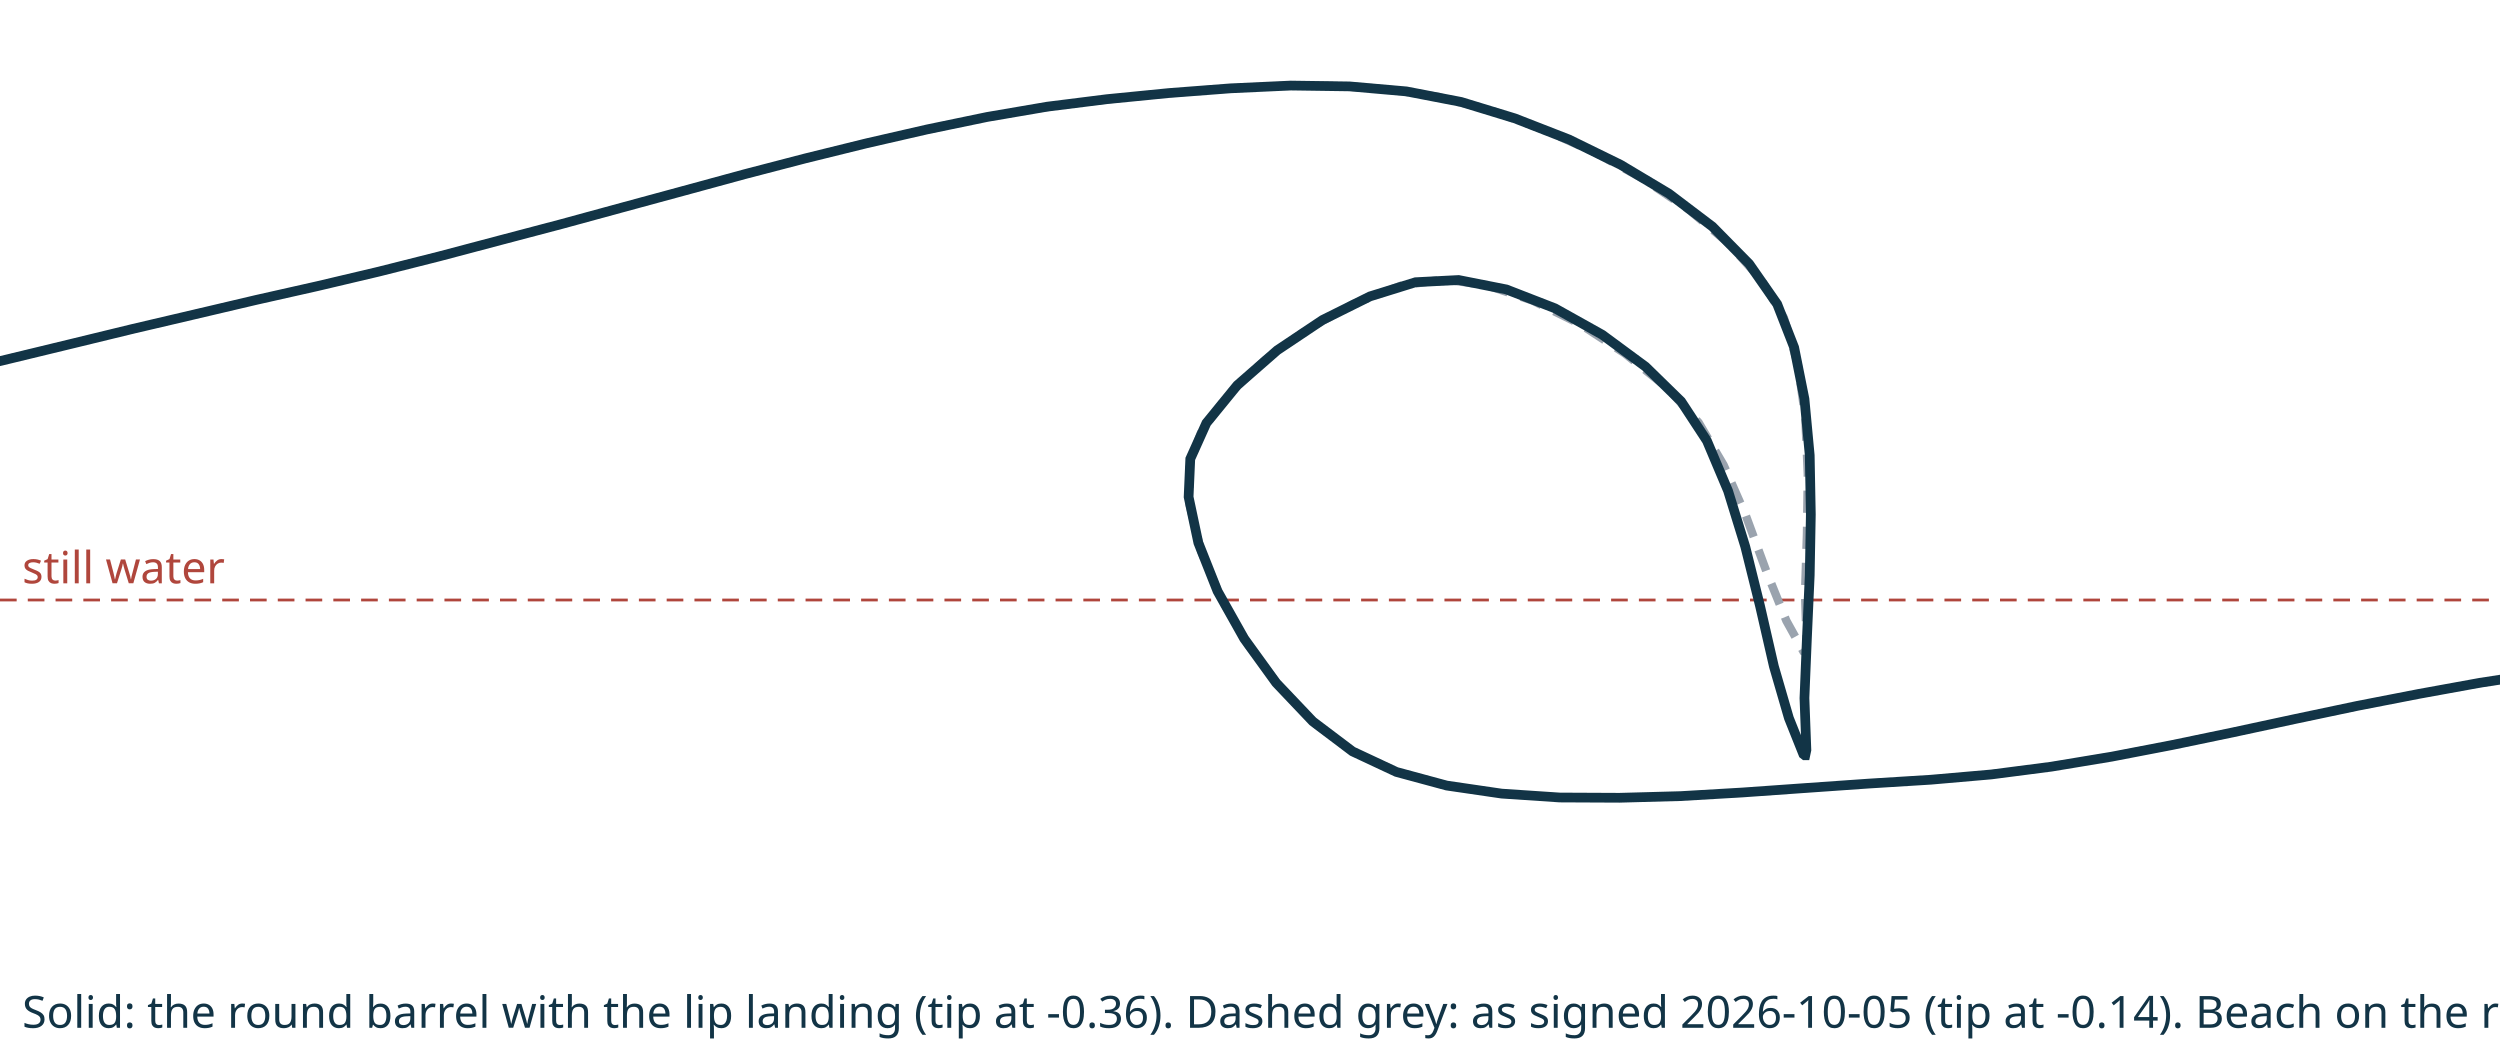
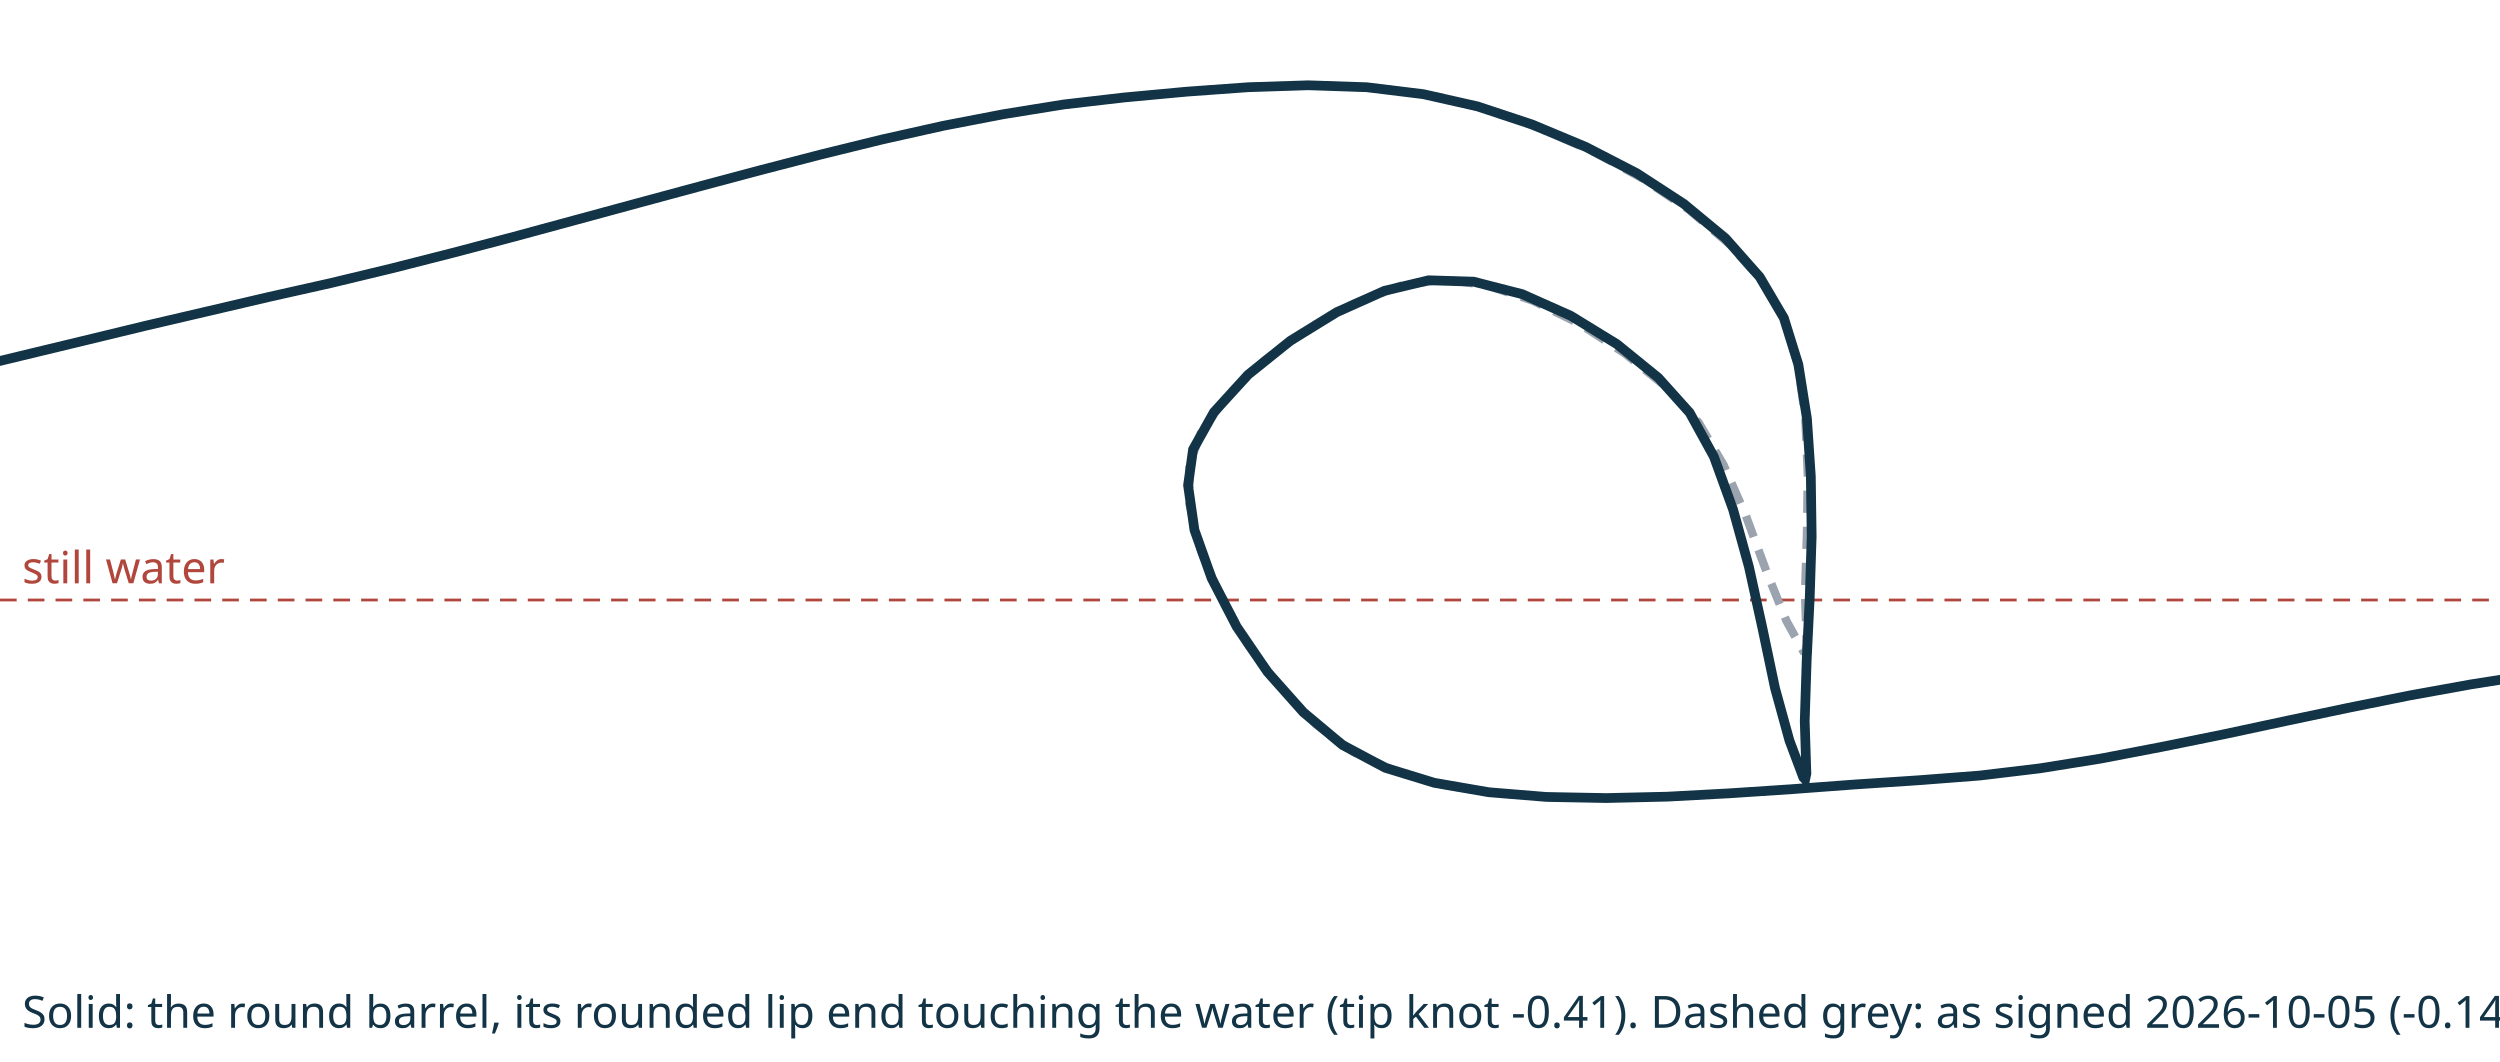
<svg xmlns="http://www.w3.org/2000/svg" viewBox="0 0 900 382" width="900" height="382" style="background:#eef3f7;font:16px system-ui">
  <line x1="0" x2="900" y1="216.0" y2="216.0" stroke="#b0463c" stroke-dasharray="6 4" />
  <text x="8" y="210.0" fill="#b0463c">still water</text>
  <path d="M-900.0,216.0 L-877.7,215.5 L-855.3,215.0 L-833.0,214.4 L-810.7,213.8 L-788.3,213.2 L-766.0,212.5 L-743.6,211.8 L-721.3,211.1 L-698.9,210.3 L-676.6,209.5 L-654.2,208.7 L-631.9,207.8 L-609.6,206.9 L-587.3,206.0 L-565.0,205.0 L-542.7,203.9 L-520.4,202.8 L-498.1,201.6 L-475.8,200.4 L-453.5,199.1 L-431.3,197.7 L-409.1,196.3 L-386.9,194.7 L-364.7,193.0 L-342.6,191.2 L-320.6,189.2 L-298.7,186.9 L-276.8,184.4 L-254.9,181.6 L-233.1,178.4 L-211.3,174.9 L-189.6,171.2 L-167.8,167.2 L-146.1,163.0 L-124.4,158.5 L-102.7,153.9 L-81.0,149.1 L-59.3,144.1 L-37.6,139.0 L-15.9,133.8 L5.8,128.5 L27.6,123.3 L49.3,118.1 L71.0,112.9 L92.6,107.9 L114.3,103.0 L135.7,97.9 L157.1,92.5 L178.6,86.9 L200.1,81.2 L221.7,75.3 L243.3,69.4 L264.8,63.6 L286.2,58.0 L307.5,52.6 L328.8,47.7 L350.0,43.2 L371.0,39.4 L392.1,36.5 L414.0,34.2 L435.7,32.3 L457.0,31.0 L477.8,30.8 L497.9,31.9 L517.4,34.8 L536.3,39.6 L555.4,46.5 L574.0,54.8 L591.6,64.4 L607.9,75.4 L622.3,87.6 L634.2,100.9 L642.2,114.4 L647.2,131.0 L649.9,150.2 L650.8,170.7 L650.5,192.1 L649.8,213.7 L650.4,232.0 L650.0,234.6 L649.8,234.8 L649.2,234.5 L643.1,223.5 L635.9,205.7 L628.5,185.6 L620.5,167.4 L611.5,152.1 L600.1,139.5 L585.0,127.3 L568.7,116.6 L551.7,108.2 L534.9,102.6 L519.4,100.6 L504.2,102.9 L487.4,109.3 L470.7,118.5 L455.3,129.7 L442.1,142.2 L432.6,155.1 L428.2,167.0 L428.2,181.6 L432.4,198.5 L439.8,215.8 L449.5,232.4 L461.0,247.6 L473.8,260.8 L487.4,270.8 L503.1,278.0 L521.3,282.9 L541.0,285.8 L561.7,287.1 L582.9,287.2 L604.6,286.6 L626.5,285.4 L648.7,283.8 L670.9,282.2 L692.8,280.8 L713.9,279.1 L735.1,276.5 L756.4,273.0 L777.9,269.0 L799.6,264.5 L821.5,259.9 L843.2,255.3 L864.7,250.9 L886.2,247.0 L907.7,243.5 L929.3,240.4 L950.8,237.9 L972.6,235.9 L994.7,234.3 L1016.8,232.8 L1039.0,231.4 L1061.3,230.2 L1083.5,229.2 L1105.8,228.2 L1128.1,227.2 L1150.5,226.4 L1172.8,225.5 L1195.1,224.8 L1217.4,224.1 L1239.8,223.4 L1262.1,222.7 L1284.5,222.1 L1306.9,221.6 L1329.2,221.0 L1351.6,220.5 L1373.9,220.0 L1396.3,219.5 L1418.7,219.1 L1441.0,218.7 L1463.4,218.2 L1485.8,217.9 L1508.2,217.5 L1530.5,217.2 L1552.9,216.8 L1575.3,216.5 L1597.6,216.2 L1620.0,216.0" fill="none" stroke="#9aa3ae" stroke-width="3" stroke-dasharray="8 5" />
-   <path d="M-900.0,216.0 L-877.2,215.5 L-854.3,215.0 L-831.5,214.4 L-808.6,213.8 L-785.8,213.1 L-762.9,212.4 L-740.1,211.7 L-717.3,211.0 L-694.4,210.2 L-671.6,209.3 L-648.7,208.5 L-625.9,207.6 L-603.1,206.6 L-580.3,205.7 L-557.5,204.6 L-534.7,203.5 L-511.9,202.4 L-489.1,201.2 L-466.3,199.9 L-443.5,198.5 L-420.8,197.1 L-398.1,195.5 L-375.4,193.8 L-352.7,192.0 L-330.1,190.1 L-307.6,187.9 L-285.2,185.4 L-262.9,182.6 L-240.7,179.5 L-218.4,176.1 L-196.2,172.4 L-174.0,168.4 L-151.8,164.1 L-129.6,159.6 L-107.5,154.9 L-85.3,150.0 L-63.2,145.0 L-41.0,139.8 L-18.9,134.5 L3.3,129.2 L25.6,123.8 L47.8,118.4 L70.0,113.2 L92.1,108.0 L114.3,103.0 L136.3,97.8 L158.1,92.3 L180.0,86.5 L202.0,80.7 L224.0,74.7 L246.1,68.7 L268.1,62.7 L290.0,57.0 L311.9,51.6 L333.7,46.6 L355.4,42.1 L377.0,38.4 L398.5,35.7 L420.8,33.5 L443.0,31.8 L464.7,30.8 L485.8,31.1 L506.3,32.9 L526.0,36.7 L545.3,42.6 L564.8,50.2 L583.4,59.3 L600.8,69.7 L616.5,81.6 L629.7,95.0 L639.8,109.5 L645.9,125.1 L649.6,143.6 L651.5,163.9 L651.9,185.2 L651.5,207.1 L650.5,229.5 L649.6,251.3 L650.3,270.0 L649.9,271.9 L649.7,271.9 L649.2,271.5 L644.0,258.5 L638.6,239.9 L633.6,218.1 L628.3,196.8 L622.1,176.7 L614.5,158.7 L605.2,144.5 L592.4,132.0 L576.8,120.5 L559.8,111.0 L542.3,104.2 L525.1,100.8 L509.6,101.6 L493.2,106.7 L476.1,115.2 L459.8,126.1 L445.4,138.7 L434.3,152.3 L428.5,165.2 L427.9,178.9 L431.4,195.4 L438.3,212.8 L447.9,229.9 L459.4,245.8 L472.6,259.7 L486.9,270.5 L502.7,277.9 L520.8,282.8 L540.6,285.7 L561.5,287.1 L583.0,287.2 L605.0,286.6 L627.2,285.3 L649.8,283.7 L672.6,282.1 L695.1,280.7 L716.9,278.8 L738.5,276.0 L760.2,272.4 L782.0,268.2 L804.1,263.6 L826.4,258.8 L848.7,254.1 L870.8,249.8 L892.8,245.8 L914.9,242.4 L936.9,239.5 L959.0,237.2 L981.4,235.2 L1003.9,233.6 L1026.5,232.2 L1049.2,230.9 L1071.9,229.7 L1094.6,228.6 L1117.4,227.7 L1140.2,226.7 L1163.0,225.9 L1185.8,225.1 L1208.6,224.3 L1231.5,223.6 L1254.3,223.0 L1277.1,222.3 L1300.0,221.7 L1322.8,221.2 L1345.7,220.6 L1368.5,220.1 L1391.4,219.6 L1414.3,219.2 L1437.1,218.7 L1460.0,218.3 L1482.8,217.9 L1505.7,217.5 L1528.6,217.2 L1551.4,216.9 L1574.3,216.5 L1597.2,216.3 L1620.0,216.0" fill="none" stroke="#123446" stroke-width="3.5" />
-   <text x="8" y="370" fill="#123446">Solid: the round barrel with the lip landing (tip at -0.36). Dashed grey: as signed 2026-10-05 (tip at -0.14). Beach on the right.</text>
+   <path d="M-900.0,216.0 L-877.1,215.5 L-854.1,215.0 L-831.1,214.4 L-808.2,213.7 L-785.2,213.1 L-762.3,212.4 L-739.3,211.7 L-716.4,210.9 L-693.4,210.1 L-670.5,209.3 L-647.5,208.4 L-624.6,207.5 L-601.7,206.6 L-578.7,205.6 L-555.8,204.5 L-532.9,203.4 L-510.0,202.3 L-487.1,201.1 L-464.2,199.7 L-441.3,198.4 L-418.5,196.9 L-395.7,195.3 L-372.9,193.6 L-350.1,191.8 L-327.4,189.8 L-304.8,187.6 L-282.3,185.1 L-259.9,182.2 L-237.6,179.1 L-215.2,175.6 L-192.8,171.8 L-170.5,167.7 L-148.2,163.4 L-126.0,158.9 L-103.7,154.1 L-81.5,149.2 L-59.2,144.1 L-37.0,138.8 L-14.7,133.5 L7.6,128.1 L30.0,122.7 L52.3,117.3 L74.6,112.1 L96.8,106.9 L119.1,101.9 L141.1,96.6 L163.1,91.0 L185.1,85.2 L207.2,79.2 L229.3,73.2 L251.5,67.2 L273.6,61.3 L295.6,55.6 L317.6,50.2 L339.5,45.3 L361.3,41.1 L383.0,37.6 L404.6,35.1 L427.2,33.0 L449.3,31.4 L471.0,30.7 L492.0,31.4 L512.4,33.9 L531.9,38.3 L551.5,44.8 L570.9,52.9 L589.3,62.4 L606.2,73.4 L621.2,85.8 L633.5,99.7 L642.2,114.5 L647.4,131.2 L650.5,150.7 L651.9,171.5 L652.2,193.1 L651.5,215.2 L650.4,237.8 L649.7,259.6 L650.3,278.5 L649.9,280.4 L649.7,280.4 L649.2,279.9 L644.2,266.6 L639.0,247.7 L634.4,225.8 L629.6,204.0 L623.9,183.4 L617.0,164.4 L608.3,148.6 L597.0,136.0 L582.1,123.9 L565.5,113.7 L548.0,105.9 L530.5,101.4 L514.3,100.9 L498.4,104.7 L481.2,112.4 L464.5,122.7 L449.3,134.9 L437.0,148.4 L429.5,161.8 L427.7,174.7 L430.0,190.8 L436.2,208.2 L445.2,225.6 L456.3,241.9 L469.2,256.4 L483.3,268.2 L498.7,276.4 L516.3,281.8 L535.9,285.2 L556.7,286.9 L578.2,287.3 L600.2,286.8 L622.5,285.6 L645.1,284.1 L667.9,282.4 L690.6,280.9 L712.7,279.2 L734.4,276.6 L756.2,273.1 L778.1,268.9 L800.3,264.4 L822.7,259.6 L845.0,254.9 L867.3,250.4 L889.4,246.4 L911.6,242.9 L933.7,239.9 L955.9,237.4 L978.4,235.5 L1001.0,233.8 L1023.7,232.3 L1046.4,231.0 L1069.3,229.8 L1092.1,228.8 L1115.0,227.8 L1137.9,226.8 L1160.8,226.0 L1183.7,225.2 L1206.7,224.4 L1229.6,223.7 L1252.5,223.0 L1275.5,222.4 L1298.4,221.8 L1321.4,221.2 L1344.4,220.7 L1367.3,220.1 L1390.3,219.6 L1413.3,219.2 L1436.2,218.7 L1459.2,218.3 L1482.2,217.9 L1505.2,217.5 L1528.1,217.2 L1551.1,216.9 L1574.1,216.5 L1597.1,216.3 L1620.0,216.0" fill="none" stroke="#123446" stroke-width="3.5" />
+   <text x="8" y="370" fill="#123446">Solid: the round barrel, its rounded lip end touching the water (tip knot -0.41). Dashed grey: as signed 2026-10-05 (-0.14). Beach on the right.</text>
</svg>
